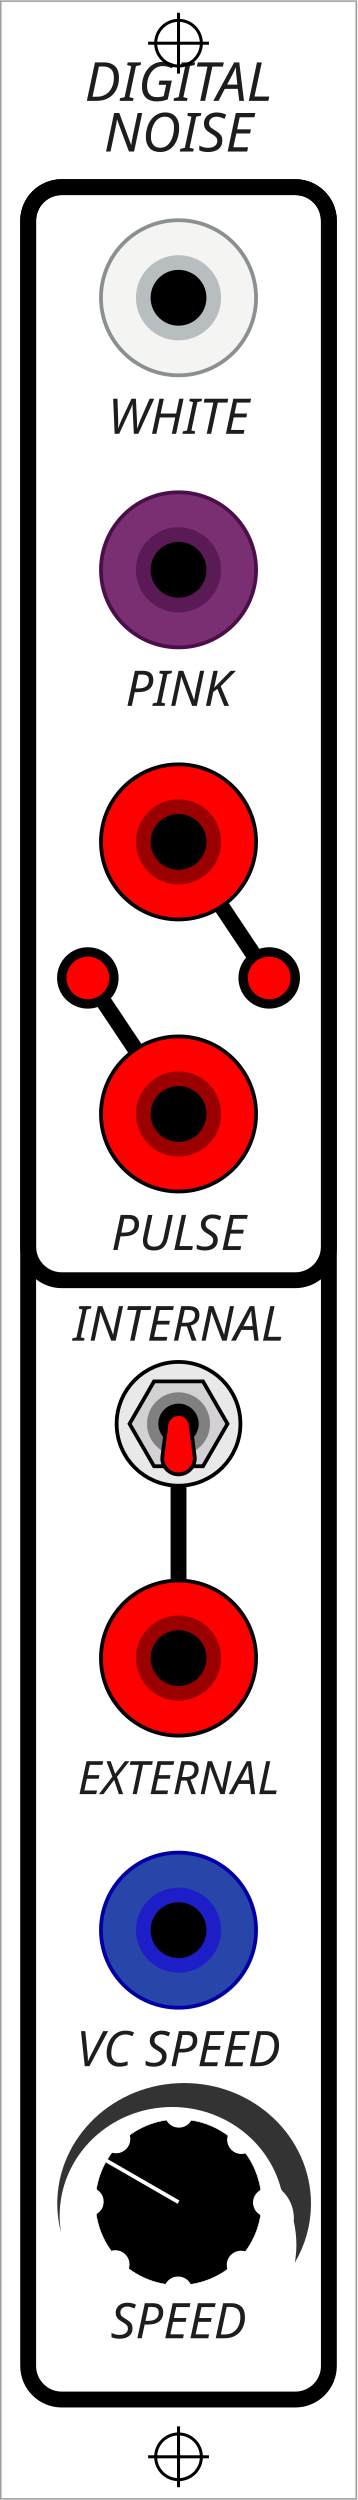
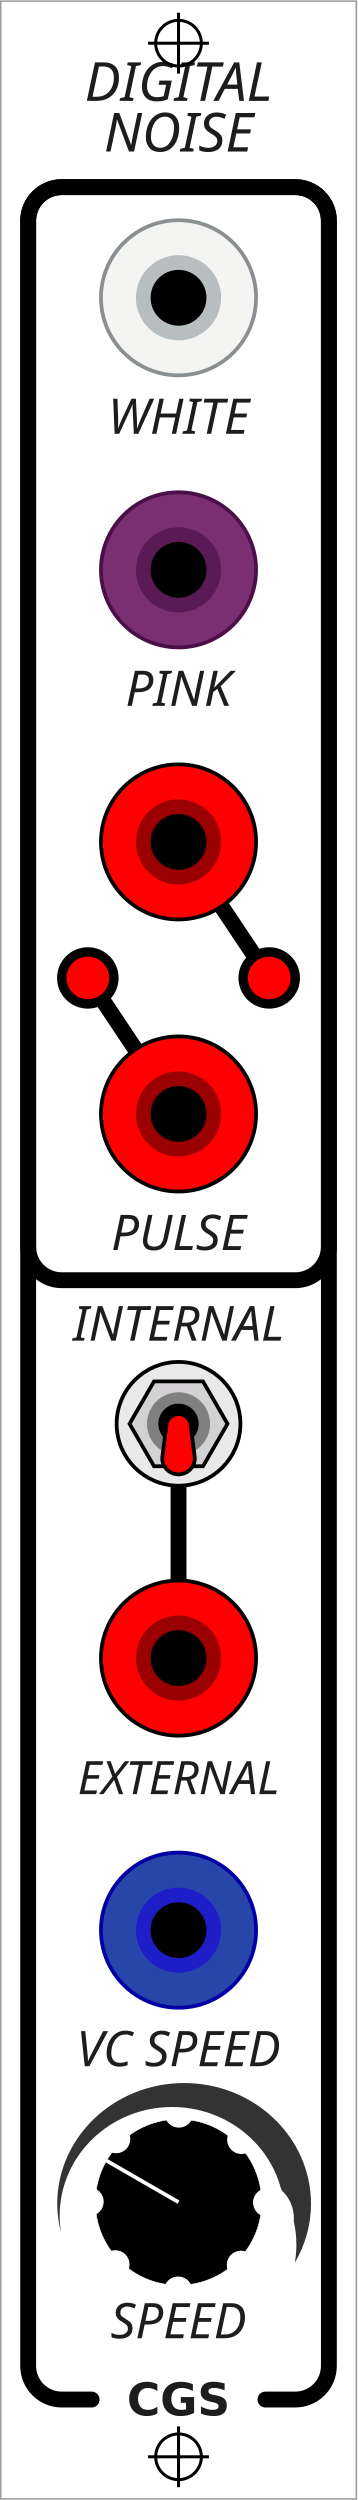
<svg xmlns="http://www.w3.org/2000/svg" xmlns:xlink="http://www.w3.org/1999/xlink" viewBox="0 0 94.488 661.417" height="6.89in" width="0.984in" xml:space="preserve" id="svg-serge" version="1.1">
  <defs id="defs-serge">
    <clipPath id="XMLID_3_-2-2-8-3-0-1-2">
      <use id="use7823-3-2-4-9-0-0" xlink:href="#XMLID_1_" x="0" y="0" width="100%" height="100%" />
    </clipPath>
    <circle id="XMLID_1_" cx="20.975" cy="20.926" r="18.024" />
  </defs>
  <g id="layer-Background">
    <rect id="background-white" x="0" y="0" width="94.488" height="661.417" style="fill:#ffffff;fill-opacity:1;stroke:none" />
    <rect x="0.2" y="0.2" width="94.088" height="661.017" style="fill:none;stroke:#9d9d9c;stroke-width:0.4" />
  </g>
  <g id="layer-Linework" transform="translate(-48.7559 -5.2913)">
-     <path d="M 56.21,63.611 A 8.89,8.89 0 0 1 65.1,54.721 L 126.9,54.721 A 8.89,8.89 0 0 1 135.79,63.611 L 135.79,631.332 A 8.89,8.89 0 0 1 126.9,640.221 L 65.1,640.221 A 8.89,8.89 0 0 1 56.21,631.332 Z" style="display:inline;fill:none;stroke:#000000;stroke-width:4.2;stroke-linecap:round;stroke-linejoin:round" />
+     <path d="M 119.000,640.221 L 126.900,640.221 A 8.89,8.89 0 0 0 135.790,631.332 L 135.790,63.611 A 8.89,8.89 0 0 0 126.900,54.721 L 65.100,54.721 A 8.89,8.89 0 0 0 56.210,63.611 L 56.210,631.332 A 8.89,8.89 0 0 0 65.100,640.221 L 73.000,640.221" style="display:inline;fill:none;stroke:#000000;stroke-width:4.2;stroke-linecap:round;stroke-linejoin:round" />
+     <text x="96.000" y="644.421" style="font-family:'Futura','Century Gothic','DejaVu Sans',sans-serif;font-weight:bold;font-size:12px;text-anchor:middle;fill:#1d1d1b">CGS</text>
    <text x="96.0" y="31.891" style="font-variant:normal;font-weight:normal;font-stretch:normal;font-size:14.26px;font-family:Futura;-inkscape-font-specification:'Futura Bold';font-variant-ligatures:normal;font-variant-caps:normal;font-variant-numeric:normal;font-variant-east-asian:normal;text-align:center;writing-mode:lr-tb;text-anchor:middle;display:inline;fill:#1d1d1b;fill-opacity:1;fill-rule:nonzero;stroke:none;stroke-width:1.332;font-style:oblique">DIGITAL</text>
    <text x="96.0" y="45.291" style="font-variant:normal;font-weight:normal;font-stretch:normal;font-size:14.26px;font-family:Futura;-inkscape-font-specification:'Futura Bold';font-variant-ligatures:normal;font-variant-caps:normal;font-variant-numeric:normal;font-variant-east-asian:normal;text-align:center;writing-mode:lr-tb;text-anchor:middle;display:inline;fill:#1d1d1b;fill-opacity:1;fill-rule:nonzero;stroke:none;stroke-width:1.332;font-style:oblique">NOISE</text>
    <path d="M 56.21,63.611 A 8.89,8.89 0 0 1 65.1,54.721 L 126.9,54.721 A 8.89,8.89 0 0 1 135.79,63.611 L 135.79,335.11 A 8.89,8.89 0 0 1 126.9,344 L 65.1,344 A 8.89,8.89 0 0 1 56.21,335.11 Z" style="display:inline;fill:none;stroke:#000000;stroke-width:4.2;stroke-linecap:round;stroke-linejoin:round" />
    <text x="96.0" y="120" style="font-variant:normal;font-weight:normal;font-stretch:normal;font-size:13.0px;font-family:Futura;-inkscape-font-specification:'Futura Bold';font-variant-ligatures:normal;font-variant-caps:normal;font-variant-numeric:normal;font-variant-east-asian:normal;text-align:center;writing-mode:lr-tb;text-anchor:middle;display:inline;fill:#1d1d1b;fill-opacity:1;fill-rule:nonzero;stroke:none;stroke-width:1.332;font-style:oblique">WHITE</text>
    <text x="96.0" y="192" style="font-variant:normal;font-weight:normal;font-stretch:normal;font-size:13.0px;font-family:Futura;-inkscape-font-specification:'Futura Bold';font-variant-ligatures:normal;font-variant-caps:normal;font-variant-numeric:normal;font-variant-east-asian:normal;text-align:center;writing-mode:lr-tb;text-anchor:middle;display:inline;fill:#1d1d1b;fill-opacity:1;fill-rule:nonzero;stroke:none;stroke-width:1.332;font-style:oblique">PINK</text>
    <text x="96.0" y="336" style="font-variant:normal;font-weight:normal;font-stretch:normal;font-size:13.0px;font-family:Futura;-inkscape-font-specification:'Futura Bold';font-variant-ligatures:normal;font-variant-caps:normal;font-variant-numeric:normal;font-variant-east-asian:normal;text-align:center;writing-mode:lr-tb;text-anchor:middle;display:inline;fill:#1d1d1b;fill-opacity:1;fill-rule:nonzero;stroke:none;stroke-width:1.332;font-style:oblique">PULSE</text>
    <path d="M 104.054,240.080 L 115.877,257.817" style="display:inline;fill:none;stroke:#000000;stroke-width:4.2;stroke-linecap:round;stroke-linejoin:round;stroke-dasharray:none;stroke-opacity:1" />
    <path d="M 76.123,270.183 L 87.946,287.920" style="display:inline;fill:none;stroke:#000000;stroke-width:4.2;stroke-linecap:round;stroke-linejoin:round;stroke-dasharray:none;stroke-opacity:1" />
    <text x="96.0" y="360" style="font-variant:normal;font-weight:normal;font-stretch:normal;font-size:12.8px;font-family:Futura;-inkscape-font-specification:'Futura Bold';font-variant-ligatures:normal;font-variant-caps:normal;font-variant-numeric:normal;font-variant-east-asian:normal;text-align:center;writing-mode:lr-tb;text-anchor:middle;display:inline;fill:#1d1d1b;fill-opacity:1;fill-rule:nonzero;stroke:none;stroke-width:1.332;font-style:oblique">INTERNAL</text>
    <path d="M 96.000,393.400 L 96.000,429.482" style="display:inline;fill:none;stroke:#000000;stroke-width:4.2;stroke-linecap:round;stroke-linejoin:round;stroke-dasharray:none;stroke-opacity:1" />
    <text x="96.0" y="480" style="font-variant:normal;font-weight:normal;font-stretch:normal;font-size:12.2px;font-family:Futura;-inkscape-font-specification:'Futura Bold';font-variant-ligatures:normal;font-variant-caps:normal;font-variant-numeric:normal;font-variant-east-asian:normal;text-align:center;writing-mode:lr-tb;text-anchor:middle;display:inline;fill:#1d1d1b;fill-opacity:1;fill-rule:nonzero;stroke:none;stroke-width:1.332;font-style:oblique">EXTERNAL</text>
    <text x="96.0" y="552" style="font-variant:normal;font-weight:normal;font-stretch:normal;font-size:13.0px;font-family:Futura;-inkscape-font-specification:'Futura Bold';font-variant-ligatures:normal;font-variant-caps:normal;font-variant-numeric:normal;font-variant-east-asian:normal;text-align:center;writing-mode:lr-tb;text-anchor:middle;display:inline;fill:#1d1d1b;fill-opacity:1;fill-rule:nonzero;stroke:none;stroke-width:1.332;font-style:oblique">VC SPEED</text>
    <g transform="matrix(1.333333,0.0,0.0,-1.333333,0.0,744)">
      <path d="m 97.483,484.46 c -18.547,0 -33.579,14.323 -33.579,31.995 0.013,2.6 0.355,5.183 1.021,7.699 -0.251,-1.495 -0.38,-3.011 -0.385,-4.527 0,-15.921 13.328,-28.828 29.771,-28.828 13.577,0.011 25.432,8.912 28.812,21.641 0.099,0.176 0.199,0.353 0.292,0.536 1.979,1.855 3.109,4.495 3.109,7.265 0,0.251 -0.016,0.5 -0.036,0.751 0.457,2.041 0.697,4.135 0.708,6.233 0,1.605 -0.147,3.209 -0.417,4.787 2.792,-4.755 4.267,-10.109 4.281,-15.557 0,-17.667 -15.036,-31.995 -33.577,-31.995 z" style="display:inline;fill:#333333;fill-opacity:1;fill-rule:evenodd;stroke:none;stroke-width:1.333" id="path46344-1-8-8-2-3-0-s18" transform="matrix(0.75,0,0,-0.75,0,504)" />
    </g>
    <text x="96.0" y="624" style="font-variant:normal;font-weight:normal;font-stretch:normal;font-size:13.0px;font-family:Futura;-inkscape-font-specification:'Futura Bold';font-variant-ligatures:normal;font-variant-caps:normal;font-variant-numeric:normal;font-variant-east-asian:normal;text-align:center;writing-mode:lr-tb;text-anchor:middle;display:inline;fill:#1d1d1b;fill-opacity:1;fill-rule:nonzero;stroke:none;stroke-width:1.332;font-style:oblique">SPEED</text>
  </g>
  <g id="layer-XXX" transform="translate(-48.7559 -5.2913)">
    <g transform="matrix(1,0,0,1,-95.95958,-72.1832)">
      <g style="display:inline" id="g46362-5-5-s1" transform="matrix(1.333333,0,0,-1.333333,-192.0404,468.1833)">
        <g transform="matrix(1,0,0,0.997611,0,504)" id="g46352-9-9-s1">
          <path id="path46350-9-1-s1" style="fill:none;stroke:#1d1d1b;stroke-width:1.802;stroke-linecap:butt;stroke-linejoin:miter;stroke-miterlimit:8.825;stroke-dasharray:none;stroke-opacity:1" d="m 282.828,-265.474 10.344,-10.345" />
        </g>
        <g id="g46360-2-3-s1">
          <g id="g46358-5-2-s1">
            <g transform="matrix(1,0,0,0.997611,0,504)" id="g46356-6-0-s1">
              <path id="path46354-1-9-s1" style="fill:none;stroke:#1d1d1b;stroke-width:1.802;stroke-linecap:butt;stroke-linejoin:miter;stroke-miterlimit:8.825;stroke-dasharray:none;stroke-opacity:1" d="m 293.172,-265.474 -10.344,-10.345" />
            </g>
          </g>
        </g>
      </g>
    </g>
    <g transform="matrix(1,0,0,1,-95.95958,-0.183198)">
      <g style="display:inline" id="g46362-5-5-s3" transform="matrix(1.333333,0,0,-1.333333,-192.0404,468.1833)">
        <g transform="matrix(1,0,0,0.997611,0,504)" id="g46352-9-9-s3">
          <path id="path46350-9-1-s3" style="fill:none;stroke:#1d1d1b;stroke-width:1.802;stroke-linecap:butt;stroke-linejoin:miter;stroke-miterlimit:8.825;stroke-dasharray:none;stroke-opacity:1" d="m 282.828,-265.474 10.344,-10.345" />
        </g>
        <g id="g46360-2-3-s3">
          <g id="g46358-5-2-s3">
            <g transform="matrix(1,0,0,0.997611,0,504)" id="g46356-6-0-s3">
              <path id="path46354-1-9-s3" style="fill:none;stroke:#1d1d1b;stroke-width:1.802;stroke-linecap:butt;stroke-linejoin:miter;stroke-miterlimit:8.825;stroke-dasharray:none;stroke-opacity:1" d="m 293.172,-265.474 -10.344,-10.345" />
            </g>
          </g>
        </g>
      </g>
    </g>
    <g transform="matrix(1,0,0,1,-95.95958,71.8168)">
      <g style="display:inline" id="g46362-5-5-s5" transform="matrix(1.333333,0,0,-1.333333,-192.0404,468.1833)">
        <g transform="matrix(1,0,0,0.997611,0,504)" id="g46352-9-9-s5">
          <path id="path46350-9-1-s5" style="fill:none;stroke:#1d1d1b;stroke-width:1.802;stroke-linecap:butt;stroke-linejoin:miter;stroke-miterlimit:8.825;stroke-dasharray:none;stroke-opacity:1" d="m 282.828,-265.474 10.344,-10.345" />
        </g>
        <g id="g46360-2-3-s5">
          <g id="g46358-5-2-s5">
            <g transform="matrix(1,0,0,0.997611,0,504)" id="g46356-6-0-s5">
              <path id="path46354-1-9-s5" style="fill:none;stroke:#1d1d1b;stroke-width:1.802;stroke-linecap:butt;stroke-linejoin:miter;stroke-miterlimit:8.825;stroke-dasharray:none;stroke-opacity:1" d="m 293.172,-265.474 -10.344,-10.345" />
            </g>
          </g>
        </g>
      </g>
    </g>
    <g transform="matrix(1,0,0,1,-95.95958,143.8168)">
      <g style="display:inline" id="g46362-5-5-s7" transform="matrix(1.333333,0,0,-1.333333,-192.0404,468.1833)">
        <g transform="matrix(1,0,0,0.997611,0,504)" id="g46352-9-9-s7">
          <path id="path46350-9-1-s7" style="fill:none;stroke:#1d1d1b;stroke-width:1.802;stroke-linecap:butt;stroke-linejoin:miter;stroke-miterlimit:8.825;stroke-dasharray:none;stroke-opacity:1" d="m 282.828,-265.474 10.344,-10.345" />
        </g>
        <g id="g46360-2-3-s7">
          <g id="g46358-5-2-s7">
            <g transform="matrix(1,0,0,0.997611,0,504)" id="g46356-6-0-s7">
              <path id="path46354-1-9-s7" style="fill:none;stroke:#1d1d1b;stroke-width:1.802;stroke-linecap:butt;stroke-linejoin:miter;stroke-miterlimit:8.825;stroke-dasharray:none;stroke-opacity:1" d="m 293.172,-265.474 -10.344,-10.345" />
            </g>
          </g>
        </g>
      </g>
    </g>
    <g transform="matrix(1,0,0,1,-95.95958,225.8168)">
      <g style="display:inline" id="g46362-5-5-s11" transform="matrix(1.333333,0,0,-1.333333,-192.0404,468.1833)">
        <g transform="matrix(1,0,0,0.997611,0,504)" id="g46352-9-9-s11">
          <path id="path46350-9-1-s11" style="fill:none;stroke:#1d1d1b;stroke-width:1.802;stroke-linecap:butt;stroke-linejoin:miter;stroke-miterlimit:8.825;stroke-dasharray:none;stroke-opacity:1" d="m 282.828,-265.474 10.344,-10.345" />
        </g>
        <g id="g46360-2-3-s11">
          <g id="g46358-5-2-s11">
            <g transform="matrix(1,0,0,0.997611,0,504)" id="g46356-6-0-s11">
              <path id="path46354-1-9-s11" style="fill:none;stroke:#1d1d1b;stroke-width:1.802;stroke-linecap:butt;stroke-linejoin:miter;stroke-miterlimit:8.825;stroke-dasharray:none;stroke-opacity:1" d="m 293.172,-265.474 -10.344,-10.345" />
            </g>
          </g>
        </g>
      </g>
    </g>
    <g transform="matrix(1,0,0,1,-95.95958,287.8168)">
      <g style="display:inline" id="g46362-5-5-s13" transform="matrix(1.333333,0,0,-1.333333,-192.0404,468.1833)">
        <g transform="matrix(1,0,0,0.997611,0,504)" id="g46352-9-9-s13">
          <path id="path46350-9-1-s13" style="fill:none;stroke:#1d1d1b;stroke-width:1.802;stroke-linecap:butt;stroke-linejoin:miter;stroke-miterlimit:8.825;stroke-dasharray:none;stroke-opacity:1" d="m 282.828,-265.474 10.344,-10.345" />
        </g>
        <g id="g46360-2-3-s13">
          <g id="g46358-5-2-s13">
            <g transform="matrix(1,0,0,0.997611,0,504)" id="g46356-6-0-s13">
              <path id="path46354-1-9-s13" style="fill:none;stroke:#1d1d1b;stroke-width:1.802;stroke-linecap:butt;stroke-linejoin:miter;stroke-miterlimit:8.825;stroke-dasharray:none;stroke-opacity:1" d="m 293.172,-265.474 -10.344,-10.345" />
            </g>
          </g>
        </g>
      </g>
    </g>
    <g transform="matrix(1,0,0,1,-95.95958,359.8168)">
      <g style="display:inline" id="g46362-5-5-s15" transform="matrix(1.333333,0,0,-1.333333,-192.0404,468.1833)">
        <g transform="matrix(1,0,0,0.997611,0,504)" id="g46352-9-9-s15">
          <path id="path46350-9-1-s15" style="fill:none;stroke:#1d1d1b;stroke-width:1.802;stroke-linecap:butt;stroke-linejoin:miter;stroke-miterlimit:8.825;stroke-dasharray:none;stroke-opacity:1" d="m 282.828,-265.474 10.344,-10.345" />
        </g>
        <g id="g46360-2-3-s15">
          <g id="g46358-5-2-s15">
            <g transform="matrix(1,0,0,0.997611,0,504)" id="g46356-6-0-s15">
              <path id="path46354-1-9-s15" style="fill:none;stroke:#1d1d1b;stroke-width:1.802;stroke-linecap:butt;stroke-linejoin:miter;stroke-miterlimit:8.825;stroke-dasharray:none;stroke-opacity:1" d="m 293.172,-265.474 -10.344,-10.345" />
            </g>
          </g>
        </g>
      </g>
    </g>
    <g transform="matrix(1,0,0,1,-95.95958,431.8168)">
      <g style="display:inline" id="g46362-5-5-s17" transform="matrix(1.333333,0,0,-1.333333,-192.0404,468.1833)">
        <g transform="matrix(1,0,0,0.997611,0,504)" id="g46352-9-9-s17">
          <path id="path46350-9-1-s17" style="fill:none;stroke:#1d1d1b;stroke-width:1.802;stroke-linecap:butt;stroke-linejoin:miter;stroke-miterlimit:8.825;stroke-dasharray:none;stroke-opacity:1" d="m 282.828,-265.474 10.344,-10.345" />
        </g>
        <g id="g46360-2-3-s17">
          <g id="g46358-5-2-s17">
            <g transform="matrix(1,0,0,0.997611,0,504)" id="g46356-6-0-s17">
              <path id="path46354-1-9-s17" style="fill:none;stroke:#1d1d1b;stroke-width:1.802;stroke-linecap:butt;stroke-linejoin:miter;stroke-miterlimit:8.825;stroke-dasharray:none;stroke-opacity:1" d="m 293.172,-265.474 -10.344,-10.345" />
            </g>
          </g>
        </g>
      </g>
    </g>
    <g>
      <circle cx="96.000" cy="16.630" r="6.047" style="fill:none;stroke:#000000;stroke-width:0.8" />
      <path d="M 87.953,16.630 L 104.047,16.630 M 96.000,8.583 L 96.000,24.677" style="fill:none;stroke:#000000;stroke-width:0.8" />
    </g>
    <g>
      <circle cx="96.000" cy="655.370" r="6.047" style="fill:none;stroke:#000000;stroke-width:0.8" />
      <path d="M 87.953,655.370 L 104.047,655.370 M 96.000,647.323 L 96.000,663.417" style="fill:none;stroke:#000000;stroke-width:0.8" />
    </g>
  </g>
  <g id="layer-Jacks-Knobs" transform="translate(-48.7559 -5.2913)">
    <g transform="matrix(1,0,0,1,2e-06,-0.183199)">
      <g style="display:inline;stroke-width:0.772" transform="matrix(1.295707,0,0,1.295707,-137.2273,-242.335)" id="g46558-0-6-5-3-8-8-s2">
        <g style="stroke-width:0.772" id="g46552-9-9-6-7-1-4-s2">
          <path id="path46550-8-0-4-0-6-3-s2" style="fill:#f4f4f2;stroke:#8a8f92;stroke-width:0.772" d="M 195.84,252 A 15.84,15.84 0 0 1 180,267.84 15.84,15.84 0 0 1 164.16,252 15.84,15.84 0 0 1 180,236.16 15.84,15.84 0 0 1 195.84,252" />
        </g>
        <g style="stroke-width:0.772" id="g46556-9-1-8-0-3-1-s2">
          <path id="path46554-4-0-0-6-8-2-s2" style="stroke:#b8bdbf;stroke-width:3" d="m 187.2,252 a 7.2,7.2 0 0 1 -7.2,7.2 7.2,7.2 0 0 1 -7.2,-7.2 7.2,7.2 0 0 1 7.2,-7.2 7.2,7.2 0 0 1 7.2,7.2" />
        </g>
      </g>
    </g>
    <g transform="matrix(1,0,0,1,2e-06,71.8168)">
      <g style="display:inline;stroke-width:0.772" transform="matrix(1.295707,0,0,1.295707,-137.2273,-242.335)" id="g46558-0-6-5-3-8-8-s4">
        <g style="stroke-width:0.772" id="g46552-9-9-6-7-1-4-s4">
          <path id="path46550-8-0-4-0-6-3-s4" style="fill:#7b2f73;stroke:#4a0f48;stroke-width:0.772" d="M 195.84,252 A 15.84,15.84 0 0 1 180,267.84 15.84,15.84 0 0 1 164.16,252 15.84,15.84 0 0 1 180,236.16 15.84,15.84 0 0 1 195.84,252" />
        </g>
        <g style="stroke-width:0.772" id="g46556-9-1-8-0-3-1-s4">
          <path id="path46554-4-0-0-6-8-2-s4" style="stroke:#5a1a55;stroke-width:3" d="m 187.2,252 a 7.2,7.2 0 0 1 -7.2,7.2 7.2,7.2 0 0 1 -7.2,-7.2 7.2,7.2 0 0 1 7.2,-7.2 7.2,7.2 0 0 1 7.2,7.2" />
        </g>
      </g>
    </g>
    <g transform="matrix(1,0,0,1,-95.95957,-0.1832)">
      <g id="g27-s6" transform="translate(36)" style="display:inline">
        <g transform="matrix(1.333333,0,0,-1.333333,-228.3814,540.1833)" id="g46390-8-3-s6" style="display:inline">
          <g id="g46380-7-2-s6" transform="matrix(1,0,0,0.997611,0,504)">
            <path d="m 282.828,-265.474 10.344,-10.345" style="fill:none;stroke:#1d1d1b;stroke-width:1.802;stroke-linecap:butt;stroke-linejoin:miter;stroke-miterlimit:8.825;stroke-dasharray:none;stroke-opacity:1" id="path46378-8-0-s6" />
          </g>
          <g id="g46388-4-5-s6">
            <g id="g46386-1-8-s6">
              <g id="g46384-4-2-s6" transform="matrix(1,0,0,0.997611,0,504)">
                <path d="m 293.172,-265.474 -10.344,-10.345" style="fill:none;stroke:#1d1d1b;stroke-width:1.802;stroke-linecap:butt;stroke-linejoin:miter;stroke-miterlimit:8.825;stroke-dasharray:none;stroke-opacity:1" id="path46382-1-9-s6" />
              </g>
            </g>
          </g>
        </g>
        <path id="path46550-8-0-s6" style="fill:#ff0000;stroke:#000000;stroke-width:1;stroke-opacity:1" d="m 176.484,228.183 a 20.524,20.524 0 0 1 -20.524,20.524 20.524,20.524 0 0 1 -20.524,-20.524 20.524,20.524 0 0 1 20.524,-20.524 20.524,20.524 0 0 1 20.524,20.524" />
        <path id="path46554-4-0-s6" style="fill:#000000;stroke:#9a0000;stroke-width:3.887;stroke-opacity:1" d="m 165.289,228.183 a 9.329,9.329 0 0 1 -9.329,9.329 9.329,9.329 0 0 1 -9.329,-9.329 9.329,9.329 0 0 1 9.329,-9.329 9.329,9.329 0 0 1 9.329,9.329" />
      </g>
    </g>
    <g transform="matrix(1,0,0,1,-95.95957,71.8168)">
      <g id="g27-s8" transform="translate(36)" style="display:inline">
        <g transform="matrix(1.333333,0,0,-1.333333,-228.3814,540.1833)" id="g46390-8-3-s8" style="display:inline">
          <g id="g46380-7-2-s8" transform="matrix(1,0,0,0.997611,0,504)">
            <path d="m 282.828,-265.474 10.344,-10.345" style="fill:none;stroke:#1d1d1b;stroke-width:1.802;stroke-linecap:butt;stroke-linejoin:miter;stroke-miterlimit:8.825;stroke-dasharray:none;stroke-opacity:1" id="path46378-8-0-s8" />
          </g>
          <g id="g46388-4-5-s8">
            <g id="g46386-1-8-s8">
              <g id="g46384-4-2-s8" transform="matrix(1,0,0,0.997611,0,504)">
                <path d="m 293.172,-265.474 -10.344,-10.345" style="fill:none;stroke:#1d1d1b;stroke-width:1.802;stroke-linecap:butt;stroke-linejoin:miter;stroke-miterlimit:8.825;stroke-dasharray:none;stroke-opacity:1" id="path46382-1-9-s8" />
              </g>
            </g>
          </g>
        </g>
        <path id="path46550-8-0-s8" style="fill:#ff0000;stroke:#000000;stroke-width:1;stroke-opacity:1" d="m 176.484,228.183 a 20.524,20.524 0 0 1 -20.524,20.524 20.524,20.524 0 0 1 -20.524,-20.524 20.524,20.524 0 0 1 20.524,-20.524 20.524,20.524 0 0 1 20.524,20.524" />
        <path id="path46554-4-0-s8" style="fill:#000000;stroke:#9a0000;stroke-width:3.887;stroke-opacity:1" d="m 165.289,228.183 a 9.329,9.329 0 0 1 -9.329,9.329 9.329,9.329 0 0 1 -9.329,-9.329 9.329,9.329 0 0 1 9.329,-9.329 9.329,9.329 0 0 1 9.329,9.329" />
      </g>
    </g>
    <g transform="matrix(1,0,0,1,-71.95958,107.8168)">
      <ellipse style="display:inline;fill:#ff0000;stroke:#000000;stroke-width:2.496;stroke-linecap:round;stroke-linejoin:round;stroke-dasharray:none;stroke-opacity:0.989" id="path27-s9" cx="191.96" cy="156.183" rx="6.896" ry="6.88" />
    </g>
    <g transform="matrix(1,0,0,1,-119.9596,107.8168)">
      <ellipse style="display:inline;fill:#ff0000;stroke:#000000;stroke-width:2.496;stroke-linecap:round;stroke-linejoin:round;stroke-dasharray:none;stroke-opacity:0.989" id="path27-s10" cx="191.96" cy="156.183" rx="6.896" ry="6.88" />
    </g>
    <g transform="matrix(1,0,0,1,-479.7065,81.81681)">
      <g style="display:inline" transform="translate(179.7065,-59.81681)" id="g46124-8-9-5-0-8-0-s12">
        <g id="g46114-6-2-8-7-6-0-s12">
          <circle id="circle46112-0-7-3-0-1-9-s12" r="16.38" cy="360" cx="396" stroke="#000000" fill="#e9e9ea" />
        </g>
        <polygon id="polygon46116-8-1-5-4-4-7-s12" points="402.48,348.776 408.961,360 402.48,371.224 389.52,371.224 383.039,360 389.52,348.776 " stroke="#000000" fill="#d3d1d3" />
        <g id="g46120-1-3-6-5-0-1-s12">
          <circle id="circle46118-8-6-1-1-8-7-s12" r="6.84" cy="360" cx="396" stroke-width="3" stroke="#808080" />
        </g>
        <path id="path46122-5-6-7-4-1-4-s12" d="m 391.68,369.058 c 0,2.386 1.935,4.32 4.32,4.32 2.385,0 4.32,-1.935 4.32,-4.32 l -1.08,-8.396 v 0.001 c 0,-1.789 -1.45,-3.24 -3.24,-3.24 -1.789,0 -3.24,1.451 -3.24,3.24 v -0.001 l -1.08,8.396" stroke="#000000" fill="#ff0000" />
      </g>
    </g>
    <g transform="matrix(1,0,0,1,-95.95957,215.8168)">
      <g id="g27-s14" transform="translate(36)" style="display:inline">
        <g transform="matrix(1.333333,0,0,-1.333333,-228.3814,540.1833)" id="g46390-8-3-s14" style="display:inline">
          <g id="g46380-7-2-s14" transform="matrix(1,0,0,0.997611,0,504)">
            <path d="m 282.828,-265.474 10.344,-10.345" style="fill:none;stroke:#1d1d1b;stroke-width:1.802;stroke-linecap:butt;stroke-linejoin:miter;stroke-miterlimit:8.825;stroke-dasharray:none;stroke-opacity:1" id="path46378-8-0-s14" />
          </g>
          <g id="g46388-4-5-s14">
            <g id="g46386-1-8-s14">
              <g id="g46384-4-2-s14" transform="matrix(1,0,0,0.997611,0,504)">
                <path d="m 293.172,-265.474 -10.344,-10.345" style="fill:none;stroke:#1d1d1b;stroke-width:1.802;stroke-linecap:butt;stroke-linejoin:miter;stroke-miterlimit:8.825;stroke-dasharray:none;stroke-opacity:1" id="path46382-1-9-s14" />
              </g>
            </g>
          </g>
        </g>
        <path id="path46550-8-0-s14" style="fill:#ff0000;stroke:#000000;stroke-width:1;stroke-opacity:1" d="m 176.484,228.183 a 20.524,20.524 0 0 1 -20.524,20.524 20.524,20.524 0 0 1 -20.524,-20.524 20.524,20.524 0 0 1 20.524,-20.524 20.524,20.524 0 0 1 20.524,20.524" />
        <path id="path46554-4-0-s14" style="fill:#000000;stroke:#9a0000;stroke-width:3.887;stroke-opacity:1" d="m 165.289,228.183 a 9.329,9.329 0 0 1 -9.329,9.329 9.329,9.329 0 0 1 -9.329,-9.329 9.329,9.329 0 0 1 9.329,-9.329 9.329,9.329 0 0 1 9.329,9.329" />
      </g>
    </g>
    <g transform="matrix(1,0,0,1,2e-06,431.8168)">
      <g style="display:inline;stroke-width:0.772" transform="matrix(1.295707,0,0,1.295707,-137.2273,-242.335)" id="g46558-0-6-5-3-8-8-s16">
        <g style="stroke-width:0.772" id="g46552-9-9-6-7-1-4-s16">
          <path id="path46550-8-0-4-0-6-3-s16" style="fill:#2846aa;stroke:#0000a4;stroke-width:0.772" d="M 195.84,252 A 15.84,15.84 0 0 1 180,267.84 15.84,15.84 0 0 1 164.16,252 15.84,15.84 0 0 1 180,236.16 15.84,15.84 0 0 1 195.84,252" />
        </g>
        <g style="stroke-width:0.772" id="g46556-9-1-8-0-3-1-s16">
          <path id="path46554-4-0-0-6-8-2-s16" style="stroke:#1e1ec8;stroke-width:3" d="m 187.2,252 a 7.2,7.2 0 0 1 -7.2,7.2 7.2,7.2 0 0 1 -7.2,-7.2 7.2,7.2 0 0 1 7.2,-7.2 7.2,7.2 0 0 1 7.2,7.2" />
        </g>
      </g>
    </g>
    <g transform="matrix(1,0,0,1,0.0,72)">
      <switch id="switch46612-7-6-2-2-6-30-s19" transform="matrix(1.304124,0,0,1.30244,68.63817,488.7178)" style="display:inline;stroke-width:0.767">
        <g id="g46610-1-8-0-1-0-8-s19" style="stroke-width:0.767">
          <g id="g46608-6-9-1-2-2-5-s19" style="stroke-width:0.767">
            <circle id="circle46574-9-7-1-3-6-0-s19" r="18.001" cy="20.947" cx="20.981" stroke-width="0.25" stroke="#000000" fill="#ffffff" />
            <circle id="circle46576-1-6-2-7-9-7-s19" r="16.878" cy="20.947" cx="20.981" stroke-width="0.125" stroke="#ffffff" />
            <g id="g46604-3-2-4-7-0-5-s19" style="stroke-width:0.767">
              <defs id="defs46580-4-2-5-6-2-79-s19">
                <circle r="18.024" cy="20.926" cx="20.975" id="circle26-s19" />
              </defs>
              <clipPath id="clipPath46584-5-2-2-1-2-3-s19">
                <use id="use46582-1-1-3-9-1-7-s19" xlink:href="#XMLID_1_" x="0" y="0" width="100%" height="100%" />
              </clipPath>
              <circle id="circle46586-8-7-2-9-7-9-s19" r="2.772" cy="21.008" cx="38.997" stroke-width="0.25" stroke="#ffffff" fill="#ffffff" clip-path="url(#XMLID_3_-2-2-8-3-0-1-2)" />
              <path id="path46588-5-4-3-7-9-97-s19" d="m 2.887,23.613 c 1.531,0.006 2.777,-1.229 2.785,-2.759 0.008,-1.532 -1.227,-2.78 -2.76,-2.788 -1.531,-0.005 -2.777,1.23 -2.787,2.763 -0.006,1.528 1.229,2.777 2.762,2.784 z" stroke-width="0.25" stroke="#ffffff" fill="#ffffff" clip-path="url(#XMLID_3_-2-2-8-3-0-1-2)" />
              <circle id="circle46590-5-0-1-9-8-9-s19" r="2.772" cy="38.933" cx="20.892" stroke-width="0.25" stroke="#ffffff" fill="#ffffff" clip-path="url(#XMLID_3_-2-2-8-3-0-1-2)" />
              <circle id="circle46592-9-2-1-0-7-9-s19" r="2.772" cy="2.897" cx="21.06" stroke-width="0.25" stroke="#ffffff" fill="#ffffff" clip-path="url(#XMLID_3_-2-2-8-3-0-1-2)" />
              <circle id="circle46594-8-1-9-6-6-8-s19" r="2.772" cy="8.249" cx="33.746" stroke-width="0.25" stroke="#ffffff" fill="#ffffff" clip-path="url(#XMLID_3_-2-2-8-3-0-1-2)" />
              <circle id="circle46596-3-8-8-5-2-8-s19" r="2.772" cy="33.693" cx="33.662" stroke-width="0.25" stroke="#ffffff" fill="#ffffff" clip-path="url(#XMLID_3_-2-2-8-3-0-1-2)" />
              <circle id="circle46598-9-1-0-1-8-5-s19" r="2.772" cy="33.59" cx="8.146" stroke-width="0.25" stroke="#ffffff" fill="#ffffff" clip-path="url(#XMLID_3_-2-2-8-3-0-1-2)" />
              <circle id="circle46600-8-6-9-7-3-5-s19" r="2.773" cy="8.104" cx="8.302" stroke-width="0.25" stroke="#ffffff" fill="#ffffff" clip-path="url(#XMLID_3_-2-2-8-3-0-1-2)" />
              <use id="use46602-7-3-5-9-8-7-s19" stroke="#ffffff" fill="none" xlink:href="#XMLID_1_" x="0" y="0" width="100%" height="100%" style="stroke-width:0.767" />
            </g>
            <line id="line46606-2-6-2-7-4-5-s19" y2="20.94" x2="20.984" y1="27.909" x1="37.586" stroke="#ffffff" fill="none" style="stroke-width:0.767" transform="rotate(187.229 20.984 20.940)" />
          </g>
        </g>
      </switch>
    </g>
  </g>
</svg>
